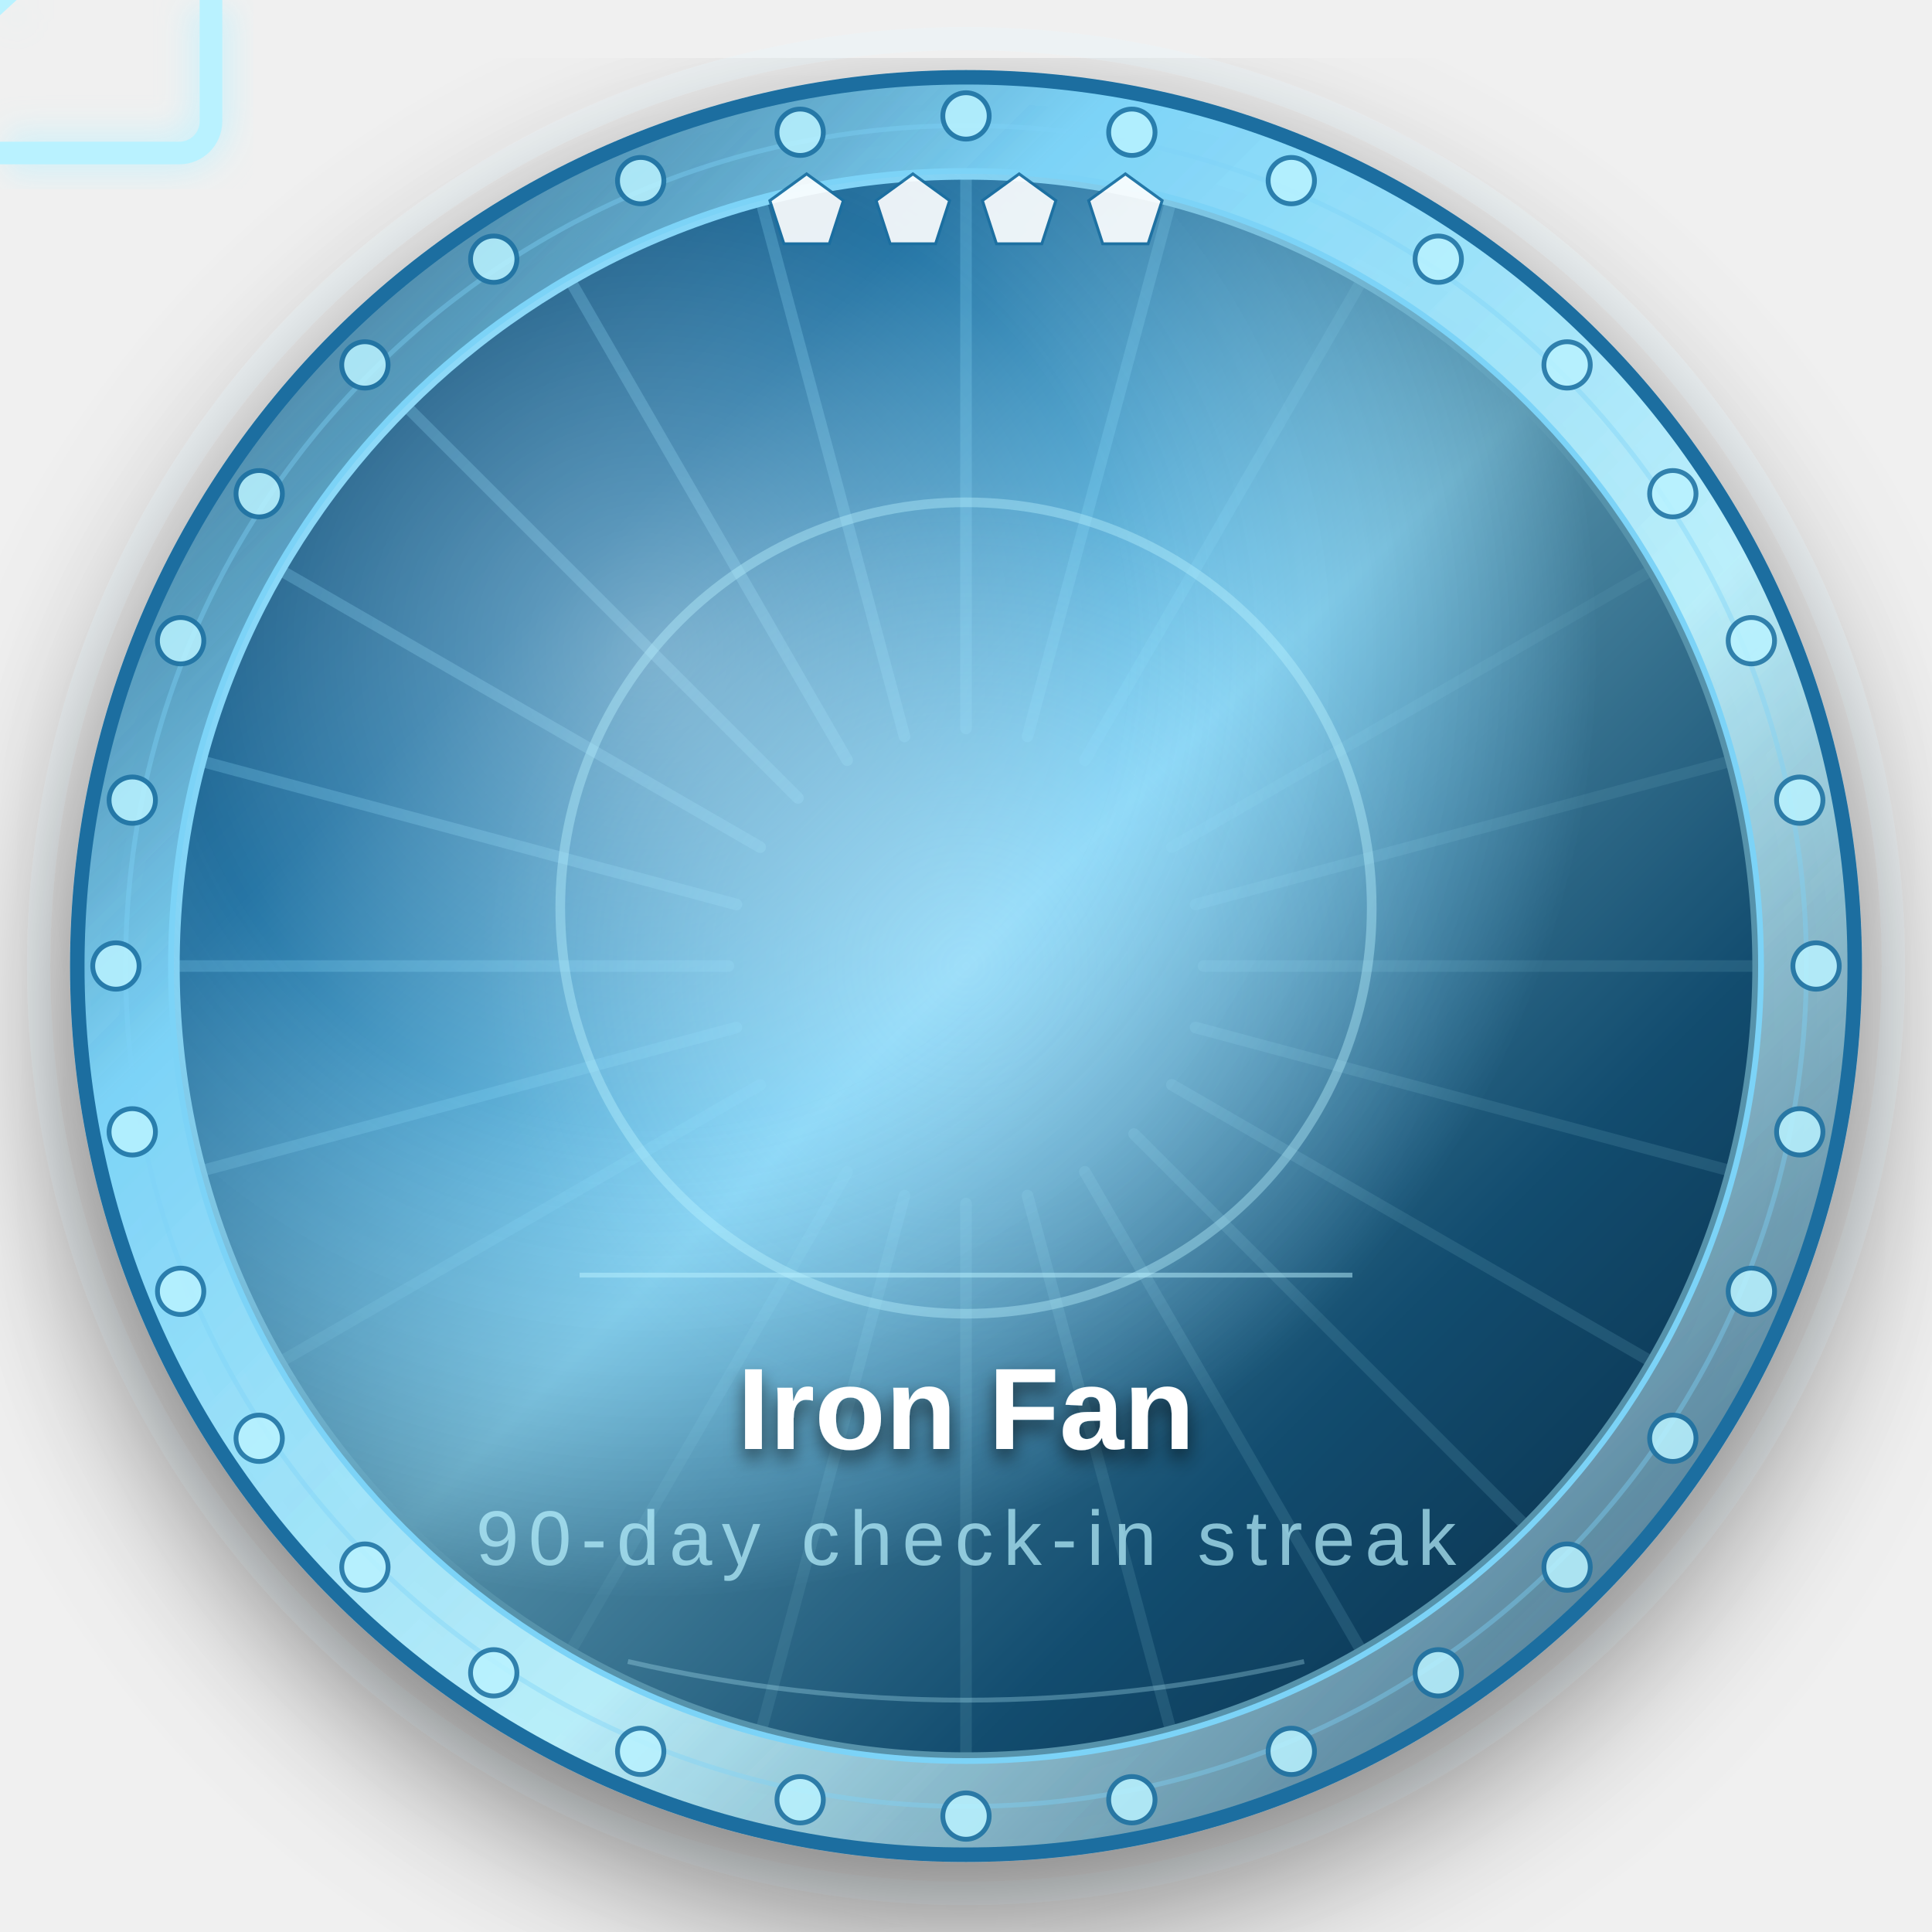
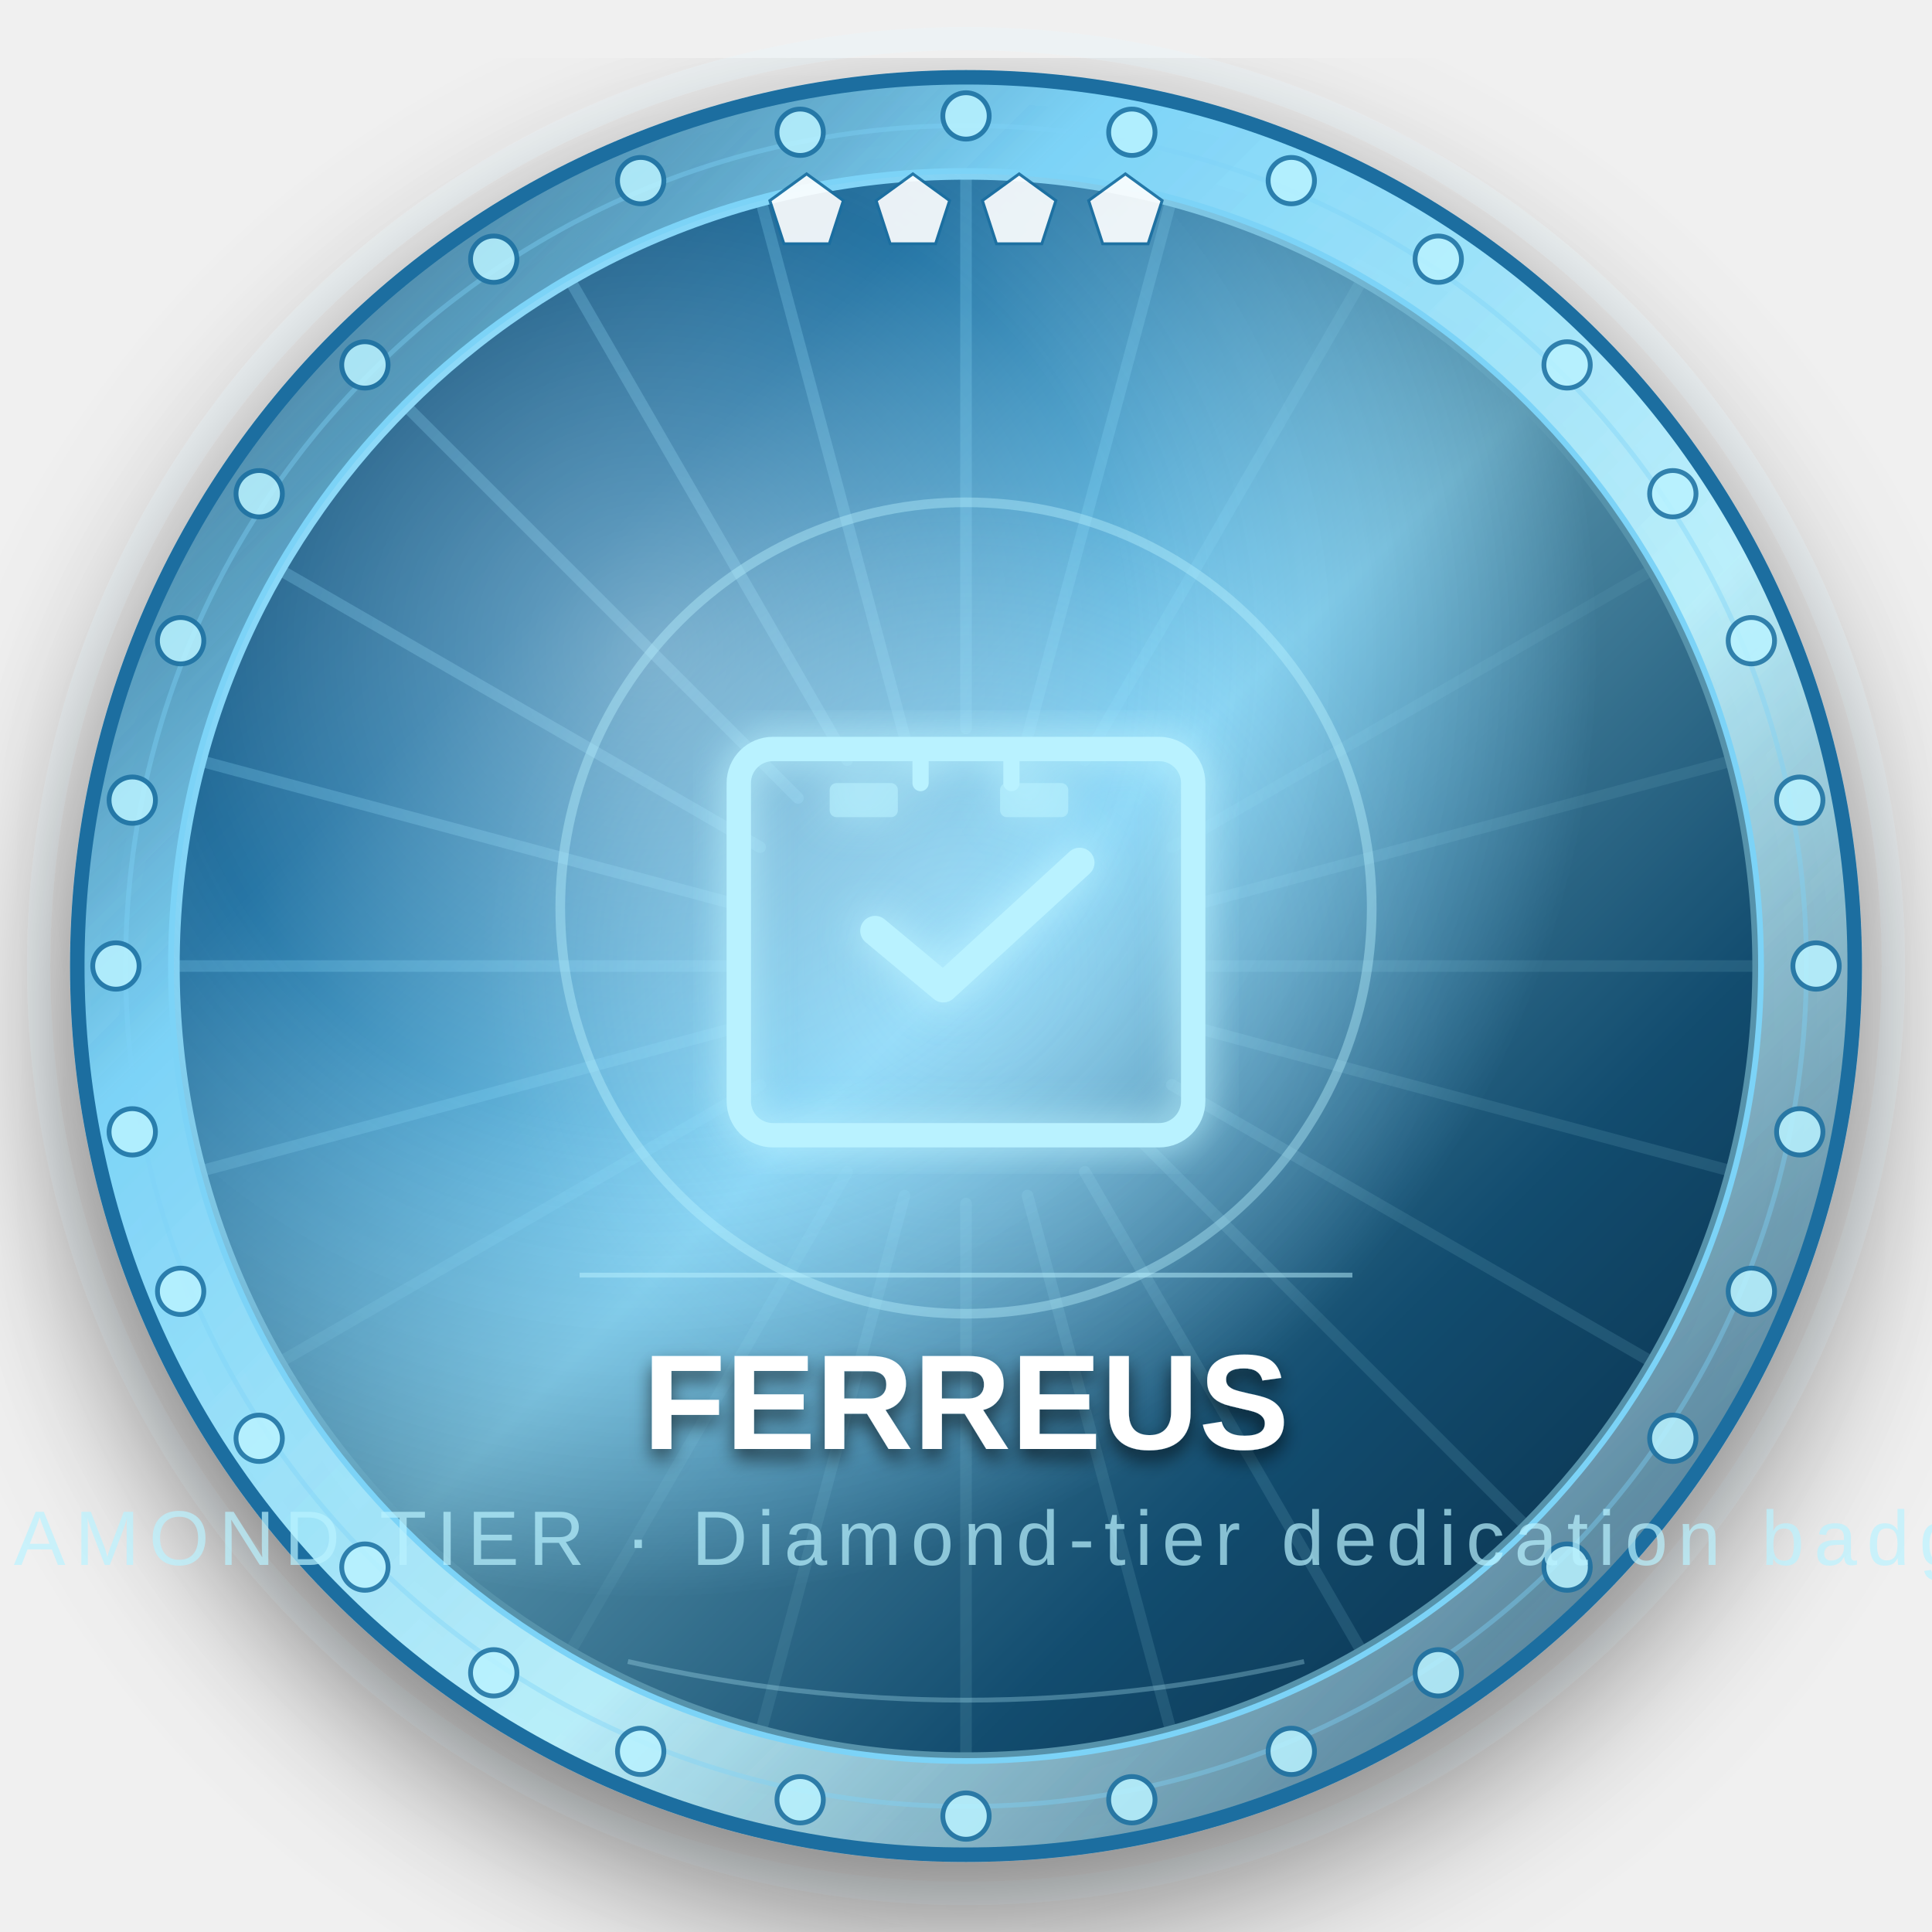
<svg xmlns="http://www.w3.org/2000/svg" viewBox="0 0 200 200" width="200" height="200">
  <defs>
-     <linearGradient id="bg3" x1="0%" y1="0%" x2="100%" y2="100%">
-       <stop offset="0%" style="stop-color:#0C3B5E" />
-       <stop offset="25%" style="stop-color:#1A6EA0" />
-       <stop offset="50%" style="stop-color:#7CD3F7" />
-       <stop offset="75%" style="stop-color:#1A6EA0" />
-       <stop offset="100%" style="stop-color:#0C3B5E" />
+     <linearGradient id="b3" x1="0%" y1="0%" x2="100%" y2="100%">
+       <stop offset="0%" stop-color="#0C3B5E" />
+       <stop offset="25%" stop-color="#1A6EA0" />
+       <stop offset="50%" stop-color="#7CD3F7" />
+       <stop offset="75%" stop-color="#1A6EA0" />
+       <stop offset="100%" stop-color="#0C3B5E" />
    </linearGradient>
-     <linearGradient id="ring3" x1="0%" y1="0%" x2="100%" y2="100%">
-       <stop offset="0%" style="stop-color:#0C3B5E;stop-opacity:0.8" />
-       <stop offset="30%" style="stop-color:#7CD3F7;stop-opacity:1" />
-       <stop offset="60%" style="stop-color:#B9F2FF;stop-opacity:0.9" />
-       <stop offset="100%" style="stop-color:#0C3B5E;stop-opacity:0.8" />
+     <linearGradient id="r3" x1="0%" y1="0%" x2="100%" y2="100%">
+       <stop offset="0%" stop-color="#0C3B5E" stop-opacity="0.8" />
+       <stop offset="30%" stop-color="#7CD3F7" stop-opacity="1" />
+       <stop offset="60%" stop-color="#B9F2FF" stop-opacity="0.9" />
+       <stop offset="100%" stop-color="#0C3B5E" stop-opacity="0.8" />
    </linearGradient>
-     <radialGradient id="shine3" cx="30%" cy="30%" r="60%">
-       <stop offset="0%" style="stop-color:#fff;stop-opacity:0.36" />
-       <stop offset="50%" style="stop-color:#fff;stop-opacity:0.05" />
-       <stop offset="100%" style="stop-color:#000;stop-opacity:0.31" />
+     <radialGradient id="s3" cx="30%" cy="30%" r="60%">
+       <stop offset="0%" stop-color="#fff" stop-opacity="0.36" />
+       <stop offset="50%" stop-color="#fff" stop-opacity="0.05" />
+       <stop offset="100%" stop-color="#000" stop-opacity="0.31" />
    </radialGradient>
-     <radialGradient id="core3" cx="50%" cy="50%" r="50%">
-       <stop offset="0%" style="stop-color:#E8F8FF;stop-opacity:0.25" />
-       <stop offset="100%" style="stop-color:#E8F8FF;stop-opacity:0" />
+     <radialGradient id="c3" cx="50%" cy="50%" r="50%">
+       <stop offset="0%" stop-color="#E8F8FF" stop-opacity="0.25" />
+       <stop offset="100%" stop-color="#E8F8FF" stop-opacity="0" />
    </radialGradient>
-     <filter id="shadow3" x="-30%" y="-30%" width="160%" height="160%">
+     <filter id="sh3" x="-30%" y="-30%" width="160%" height="160%">
      <feDropShadow dx="0" dy="6" stdDeviation="7" flood-color="#000" flood-opacity="0.5" />
    </filter>
    <filter id="ig3">
      <feGaussianBlur stdDeviation="2" result="b" />
      <feMerge>
        <feMergeNode in="b" />
        <feMergeNode in="SourceGraphic" />
      </feMerge>
    </filter>
  </defs>
-   <circle cx="100" cy="100" r="96" fill="none" stroke="#E8F8FF" stroke-width="2.4" opacity="0.3" filter="url(#shadow3)" />
-   <circle cx="100" cy="100" r="92" fill="url(#ring3)" stroke="#1A6EA0" stroke-width="1.5" filter="url(#shadow3)" />
+   <circle cx="100" cy="100" r="96" fill="none" stroke="#E8F8FF" stroke-width="2.4" opacity="0.3" filter="url(#sh3)" />
+   <circle cx="100" cy="100" r="92" fill="url(#r3)" stroke="#1A6EA0" stroke-width="1.5" filter="url(#sh3)" />
  <circle cx="100" cy="100" r="87" fill="none" stroke="#7CD3F7" stroke-width="0.5" opacity="0.4" />
-   <circle cx="100" cy="100" r="82" fill="url(#bg3)" stroke="#7CD3F7" stroke-width="1.2" />
+   <circle cx="100" cy="100" r="82" fill="url(#b3)" stroke="#7CD3F7" stroke-width="1.2" />
  <line x1="124.6" y1="100" x2="182" y2="100" stroke="#7CD3F7" stroke-width="1.2" opacity="0.26" stroke-linecap="round" />
  <line x1="123.762" y1="106.367" x2="179.206" y2="121.223" stroke="#7CD3F7" stroke-width="1.2" opacity="0.26" stroke-linecap="round" />
  <line x1="121.304" y1="112.3" x2="171.014" y2="141" stroke="#7CD3F7" stroke-width="1.2" opacity="0.26" stroke-linecap="round" />
  <line x1="117.395" y1="117.395" x2="157.983" y2="157.983" stroke="#7CD3F7" stroke-width="1.2" opacity="0.26" stroke-linecap="round" />
  <line x1="112.3" y1="121.304" x2="141" y2="171.014" stroke="#7CD3F7" stroke-width="1.2" opacity="0.26" stroke-linecap="round" />
  <line x1="106.367" y1="123.762" x2="121.223" y2="179.206" stroke="#7CD3F7" stroke-width="1.2" opacity="0.26" stroke-linecap="round" />
  <line x1="100" y1="124.6" x2="100" y2="182" stroke="#7CD3F7" stroke-width="1.2" opacity="0.26" stroke-linecap="round" />
  <line x1="93.633" y1="123.762" x2="78.777" y2="179.206" stroke="#7CD3F7" stroke-width="1.2" opacity="0.26" stroke-linecap="round" />
  <line x1="87.7" y1="121.304" x2="59" y2="171.014" stroke="#7CD3F7" stroke-width="1.2" opacity="0.26" stroke-linecap="round" />
  <line x1="82.605" y1="117.395" x2="42.017" y2="157.983" stroke="#7CD3F7" stroke-width="1.2" opacity="0.26" stroke-linecap="round" />
  <line x1="78.696" y1="112.3" x2="28.986" y2="141" stroke="#7CD3F7" stroke-width="1.2" opacity="0.26" stroke-linecap="round" />
  <line x1="76.238" y1="106.367" x2="20.794" y2="121.223" stroke="#7CD3F7" stroke-width="1.2" opacity="0.26" stroke-linecap="round" />
  <line x1="75.4" y1="100" x2="18" y2="100" stroke="#7CD3F7" stroke-width="1.2" opacity="0.26" stroke-linecap="round" />
  <line x1="76.238" y1="93.633" x2="20.794" y2="78.777" stroke="#7CD3F7" stroke-width="1.2" opacity="0.26" stroke-linecap="round" />
  <line x1="78.696" y1="87.7" x2="28.986" y2="59" stroke="#7CD3F7" stroke-width="1.2" opacity="0.26" stroke-linecap="round" />
  <line x1="82.605" y1="82.605" x2="42.017" y2="42.017" stroke="#7CD3F7" stroke-width="1.2" opacity="0.26" stroke-linecap="round" />
  <line x1="87.7" y1="78.696" x2="59" y2="28.986" stroke="#7CD3F7" stroke-width="1.2" opacity="0.26" stroke-linecap="round" />
  <line x1="93.633" y1="76.238" x2="78.777" y2="20.794" stroke="#7CD3F7" stroke-width="1.2" opacity="0.26" stroke-linecap="round" />
  <line x1="100" y1="75.4" x2="100" y2="18" stroke="#7CD3F7" stroke-width="1.2" opacity="0.26" stroke-linecap="round" />
  <line x1="106.367" y1="76.238" x2="121.223" y2="20.794" stroke="#7CD3F7" stroke-width="1.2" opacity="0.26" stroke-linecap="round" />
  <line x1="112.3" y1="78.696" x2="141" y2="28.986" stroke="#7CD3F7" stroke-width="1.2" opacity="0.26" stroke-linecap="round" />
  <line x1="117.395" y1="82.605" x2="157.983" y2="42.017" stroke="#7CD3F7" stroke-width="1.2" opacity="0.26" stroke-linecap="round" />
  <line x1="121.304" y1="87.7" x2="171.014" y2="59" stroke="#7CD3F7" stroke-width="1.2" opacity="0.26" stroke-linecap="round" />
  <line x1="123.762" y1="93.633" x2="179.206" y2="78.777" stroke="#7CD3F7" stroke-width="1.2" opacity="0.26" stroke-linecap="round" />
-   <circle cx="100" cy="100" r="50" fill="url(#core3)" />
-   <circle cx="100" cy="100" r="82" fill="url(#shine3)" />
+   <circle cx="100" cy="100" r="50" fill="url(#c3)" />
+   <circle cx="100" cy="100" r="82" fill="url(#s3)" />
  <circle cx="100" cy="12" r="2.4" fill="#B9F2FF" stroke="#1A6EA0" stroke-width="0.5" opacity="0.85" />
  <circle cx="117.168" cy="13.691" r="2.4" fill="#B9F2FF" stroke="#1A6EA0" stroke-width="0.5" opacity="0.85" />
  <circle cx="133.676" cy="18.699" r="2.4" fill="#B9F2FF" stroke="#1A6EA0" stroke-width="0.5" opacity="0.85" />
  <circle cx="148.89" cy="26.831" r="2.4" fill="#B9F2FF" stroke="#1A6EA0" stroke-width="0.5" opacity="0.85" />
  <circle cx="162.225" cy="37.775" r="2.4" fill="#B9F2FF" stroke="#1A6EA0" stroke-width="0.5" opacity="0.85" />
  <circle cx="173.169" cy="51.11" r="2.4" fill="#B9F2FF" stroke="#1A6EA0" stroke-width="0.5" opacity="0.85" />
  <circle cx="181.301" cy="66.324" r="2.4" fill="#B9F2FF" stroke="#1A6EA0" stroke-width="0.5" opacity="0.85" />
  <circle cx="186.309" cy="82.832" r="2.4" fill="#B9F2FF" stroke="#1A6EA0" stroke-width="0.5" opacity="0.85" />
  <circle cx="188" cy="100" r="2.4" fill="#B9F2FF" stroke="#1A6EA0" stroke-width="0.5" opacity="0.85" />
  <circle cx="186.309" cy="117.168" r="2.4" fill="#B9F2FF" stroke="#1A6EA0" stroke-width="0.5" opacity="0.85" />
  <circle cx="181.301" cy="133.676" r="2.4" fill="#B9F2FF" stroke="#1A6EA0" stroke-width="0.5" opacity="0.85" />
  <circle cx="173.169" cy="148.89" r="2.4" fill="#B9F2FF" stroke="#1A6EA0" stroke-width="0.5" opacity="0.85" />
  <circle cx="162.225" cy="162.225" r="2.4" fill="#B9F2FF" stroke="#1A6EA0" stroke-width="0.5" opacity="0.85" />
  <circle cx="148.89" cy="173.169" r="2.4" fill="#B9F2FF" stroke="#1A6EA0" stroke-width="0.5" opacity="0.85" />
  <circle cx="133.676" cy="181.301" r="2.4" fill="#B9F2FF" stroke="#1A6EA0" stroke-width="0.5" opacity="0.85" />
  <circle cx="117.168" cy="186.309" r="2.4" fill="#B9F2FF" stroke="#1A6EA0" stroke-width="0.5" opacity="0.85" />
  <circle cx="100" cy="188" r="2.4" fill="#B9F2FF" stroke="#1A6EA0" stroke-width="0.5" opacity="0.85" />
  <circle cx="82.832" cy="186.309" r="2.4" fill="#B9F2FF" stroke="#1A6EA0" stroke-width="0.5" opacity="0.85" />
  <circle cx="66.324" cy="181.301" r="2.4" fill="#B9F2FF" stroke="#1A6EA0" stroke-width="0.5" opacity="0.85" />
  <circle cx="51.11" cy="173.169" r="2.4" fill="#B9F2FF" stroke="#1A6EA0" stroke-width="0.5" opacity="0.85" />
  <circle cx="37.775" cy="162.225" r="2.4" fill="#B9F2FF" stroke="#1A6EA0" stroke-width="0.5" opacity="0.85" />
  <circle cx="26.831" cy="148.89" r="2.4" fill="#B9F2FF" stroke="#1A6EA0" stroke-width="0.5" opacity="0.85" />
  <circle cx="18.699" cy="133.676" r="2.4" fill="#B9F2FF" stroke="#1A6EA0" stroke-width="0.5" opacity="0.85" />
  <circle cx="13.691" cy="117.168" r="2.4" fill="#B9F2FF" stroke="#1A6EA0" stroke-width="0.5" opacity="0.85" />
  <circle cx="12" cy="100" r="2.4" fill="#B9F2FF" stroke="#1A6EA0" stroke-width="0.5" opacity="0.85" />
  <circle cx="13.691" cy="82.832" r="2.4" fill="#B9F2FF" stroke="#1A6EA0" stroke-width="0.5" opacity="0.85" />
  <circle cx="18.699" cy="66.324" r="2.4" fill="#B9F2FF" stroke="#1A6EA0" stroke-width="0.5" opacity="0.85" />
  <circle cx="26.831" cy="51.11" r="2.4" fill="#B9F2FF" stroke="#1A6EA0" stroke-width="0.5" opacity="0.85" />
  <circle cx="37.775" cy="37.775" r="2.4" fill="#B9F2FF" stroke="#1A6EA0" stroke-width="0.5" opacity="0.85" />
  <circle cx="51.11" cy="26.831" r="2.4" fill="#B9F2FF" stroke="#1A6EA0" stroke-width="0.5" opacity="0.85" />
  <circle cx="66.324" cy="18.699" r="2.4" fill="#B9F2FF" stroke="#1A6EA0" stroke-width="0.5" opacity="0.85" />
  <circle cx="82.832" cy="13.691" r="2.4" fill="#B9F2FF" stroke="#1A6EA0" stroke-width="0.5" opacity="0.85" />
  <polygon points="83.5,18 87.304,20.764 85.851,25.236 81.149,25.236 79.696,20.764" fill="#FFFFFF" stroke="#1A6EA0" stroke-width="0.3" opacity="0.9" />
  <polygon points="94.5,18 98.304,20.764 96.851,25.236 92.149,25.236 90.696,20.764" fill="#FFFFFF" stroke="#1A6EA0" stroke-width="0.3" opacity="0.9" />
  <polygon points="105.5,18 109.304,20.764 107.851,25.236 103.149,25.236 101.696,20.764" fill="#FFFFFF" stroke="#1A6EA0" stroke-width="0.3" opacity="0.9" />
  <polygon points="116.5,18 120.304,20.764 118.851,25.236 114.149,25.236 112.696,20.764" fill="#FFFFFF" stroke="#1A6EA0" stroke-width="0.3" opacity="0.9" />
  <circle cx="100" cy="94" r="42" fill="none" stroke="#B9F2FF" stroke-width="1" opacity="0.4" />
  <g filter="url(#ig3)">
-     <g transform="translate(0,-6)">
-       <rect x="-21.84" y="-15.288" width="43.68" height="37.128" rx="3.276" fill="none" stroke="#B9F2FF" stroke-width="2.34" />
-       <rect x="-13.104" y="-12.012" width="6.552" height="3.276" rx="0.655" fill="#B9F2FF" opacity="0.6" />
-       <rect x="3.276" y="-12.012" width="6.552" height="3.276" rx="0.655" fill="#B9F2FF" opacity="0.6" />
-       <line x1="-4.368" y1="-12.012" x2="-4.368" y2="-15.288" stroke="#B9F2FF" stroke-width="1.56" stroke-linecap="round" />
-       <line x1="4.368" y1="-12.012" x2="4.368" y2="-15.288" stroke="#B9F2FF" stroke-width="1.56" stroke-linecap="round" />
-       <polyline points="-8.736,2.184 -2.184,7.644 10.92,-4.368" fill="none" stroke="#B9F2FF" stroke-width="2.86" stroke-linecap="round" stroke-linejoin="round" />
+     <g transform="translate(100,94)">
+       <rect x="-23.52" y="-16.464" width="47.04" height="39.984" rx="3.528" fill="none" stroke="#B9F2FF" stroke-width="2.52" />
+       <rect x="-14.112" y="-12.936" width="7.056" height="3.528" rx="0.706" fill="#B9F2FF" opacity="0.6" />
+       <rect x="3.528" y="-12.936" width="7.056" height="3.528" rx="0.706" fill="#B9F2FF" opacity="0.6" />
+       <line x1="-4.704" y1="-12.936" x2="-4.704" y2="-16.464" stroke="#B9F2FF" stroke-width="1.68" stroke-linecap="round" />
+       <line x1="4.704" y1="-12.936" x2="4.704" y2="-16.464" stroke="#B9F2FF" stroke-width="1.68" stroke-linecap="round" />
+       <polyline points="-9.408,2.352 -2.352,8.232 11.76,-4.704" fill="none" stroke="#B9F2FF" stroke-width="3.08" stroke-linecap="round" stroke-linejoin="round" />
    </g>
  </g>
  <line x1="60" y1="132" x2="140" y2="132" stroke="#B9F2FF" stroke-width="0.5" opacity="0.5" />
-   <text x="100" y="150" text-anchor="middle" font-size="12" font-weight="bold" fill="#fff" font-family="Arial,sans-serif" filter="drop-shadow(0 1px 1px rgba(0,0,0,0.6))">Iron Fan</text>
-   <text x="100" y="162" text-anchor="middle" font-size="8" fill="#B9F2FF" opacity="0.7" font-family="Arial,sans-serif" letter-spacing="1">90-day check-in streak</text>
+   <text x="100" y="150" text-anchor="middle" font-size="14" font-weight="bold" fill="#fff" font-family="Arial,sans-serif" filter="drop-shadow(0 1px 1px rgba(0,0,0,0.6))">FERREUS</text>
+   <text x="100" y="162" text-anchor="middle" font-size="8" fill="#B9F2FF" opacity="0.7" font-family="Arial,sans-serif" letter-spacing="1">DIAMOND TIER · Diamond-tier dedication badge</text>
  <path d="M65 172 Q100 180 135 172" fill="none" stroke="#B9F2FF" stroke-width="0.5" opacity="0.3" />
</svg>
